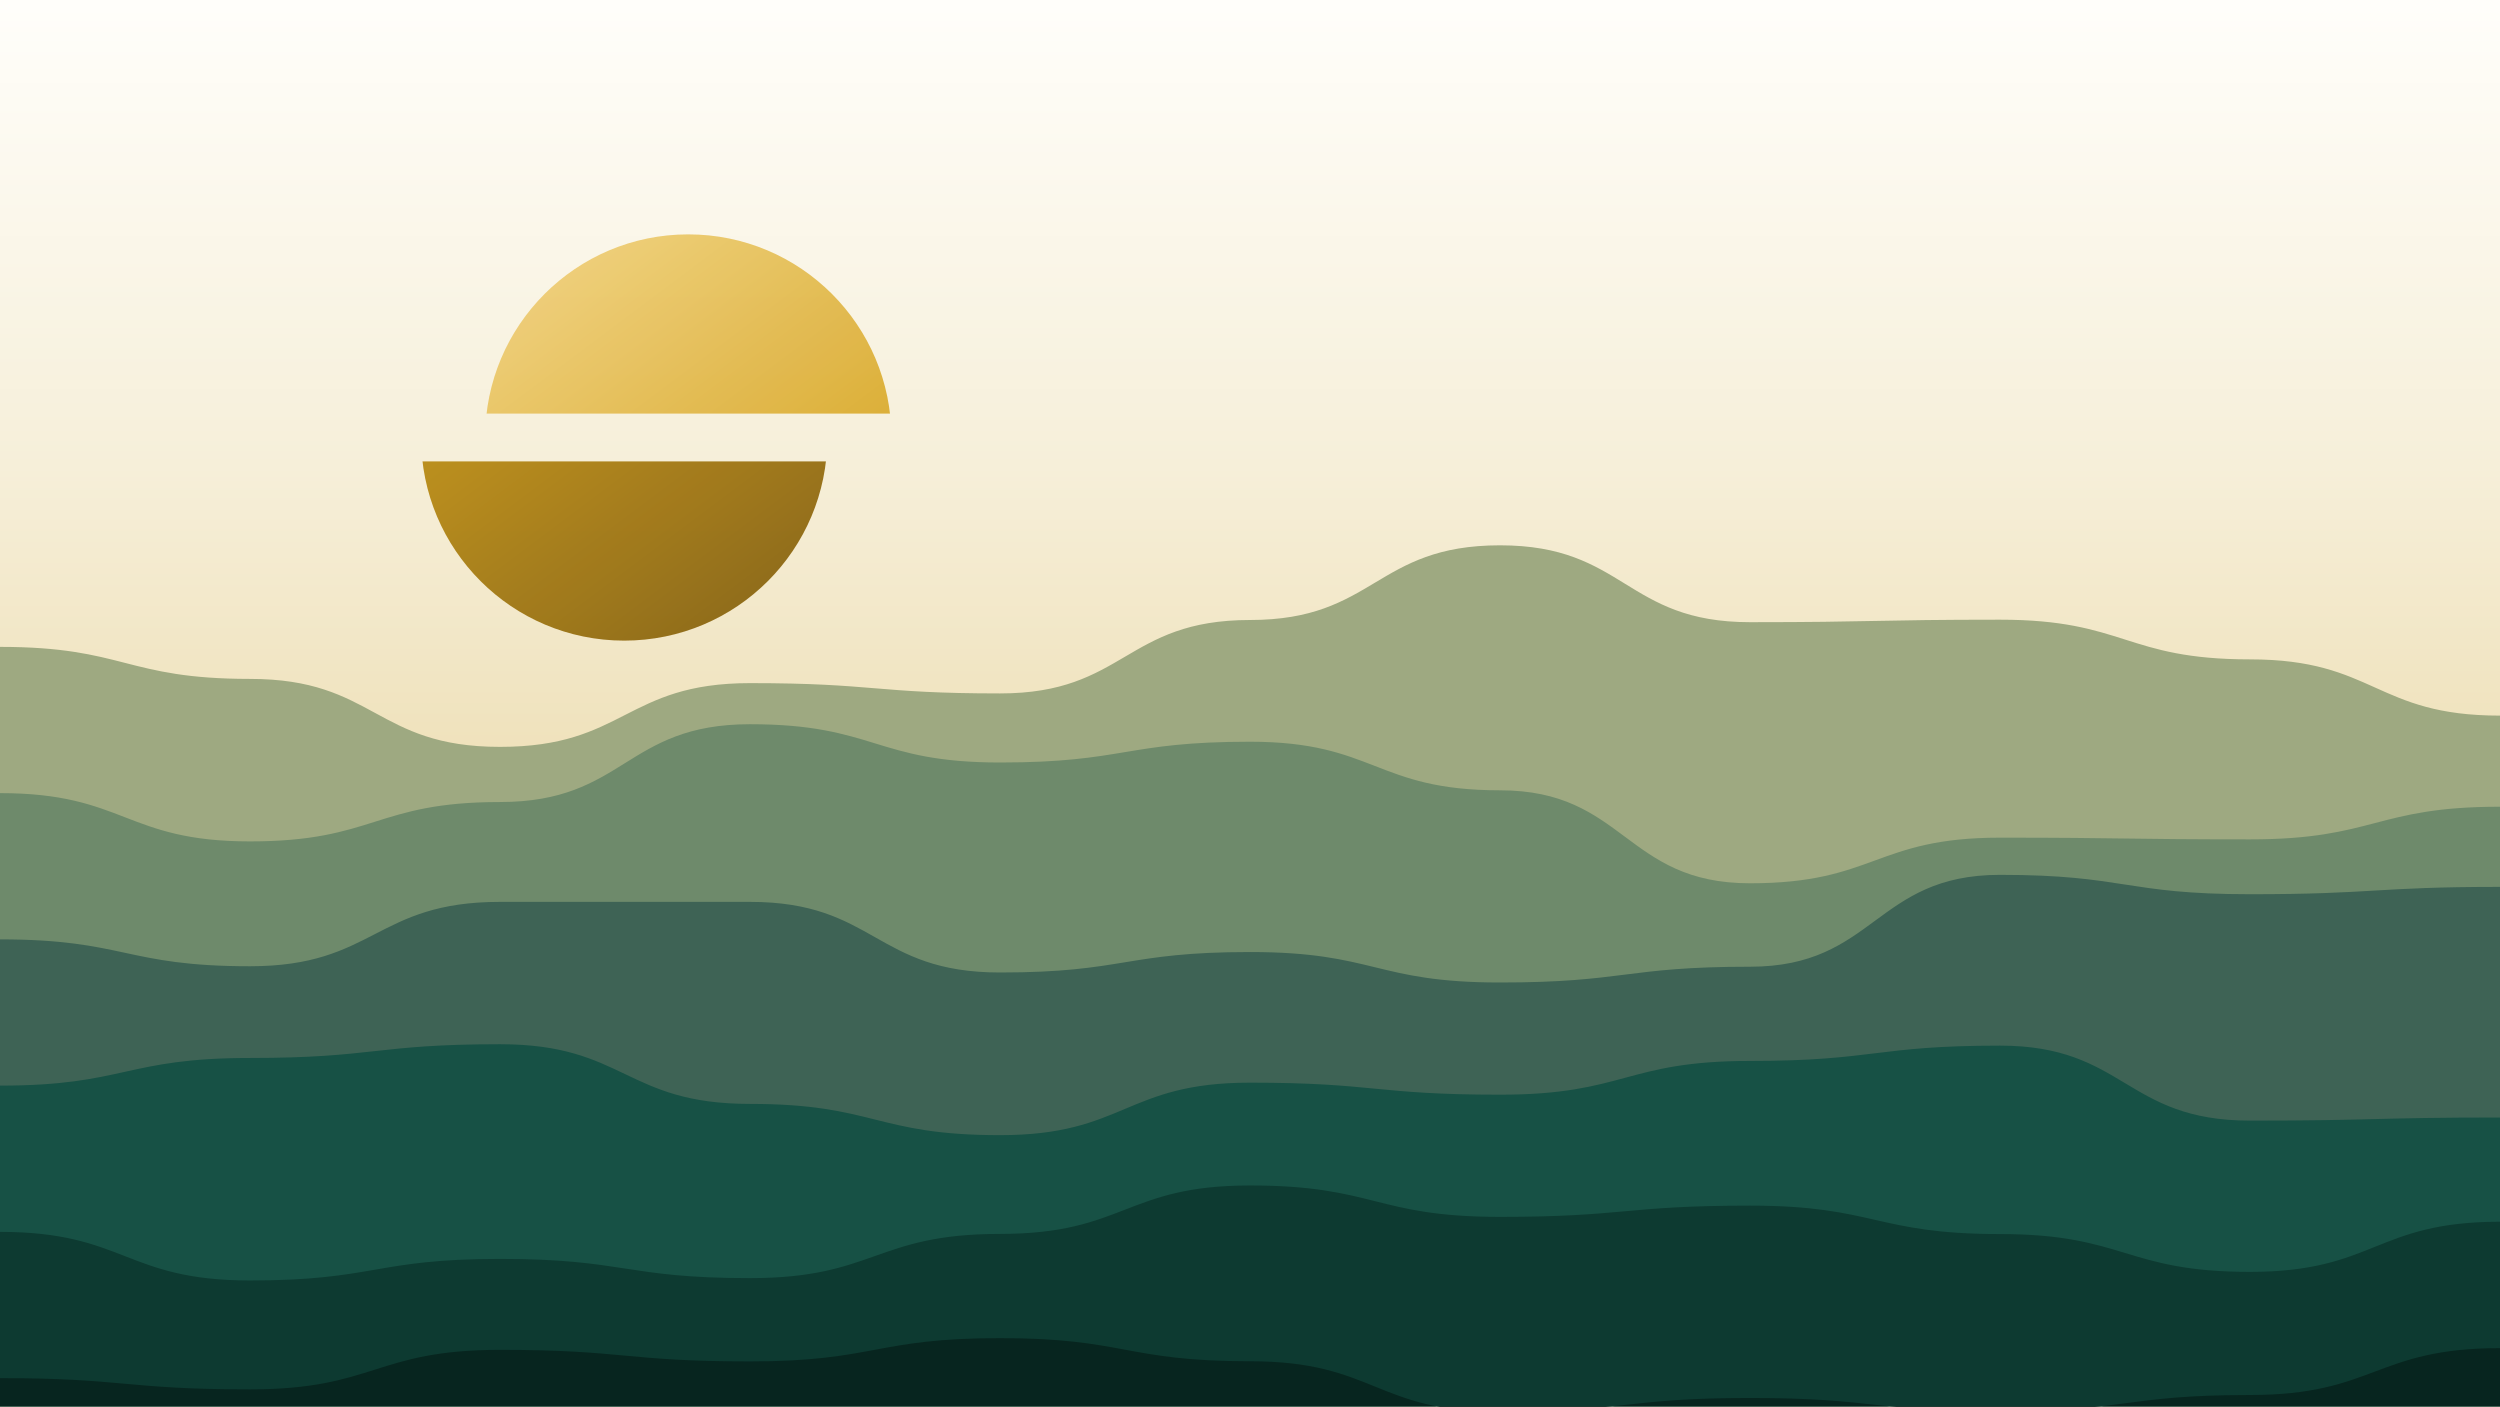
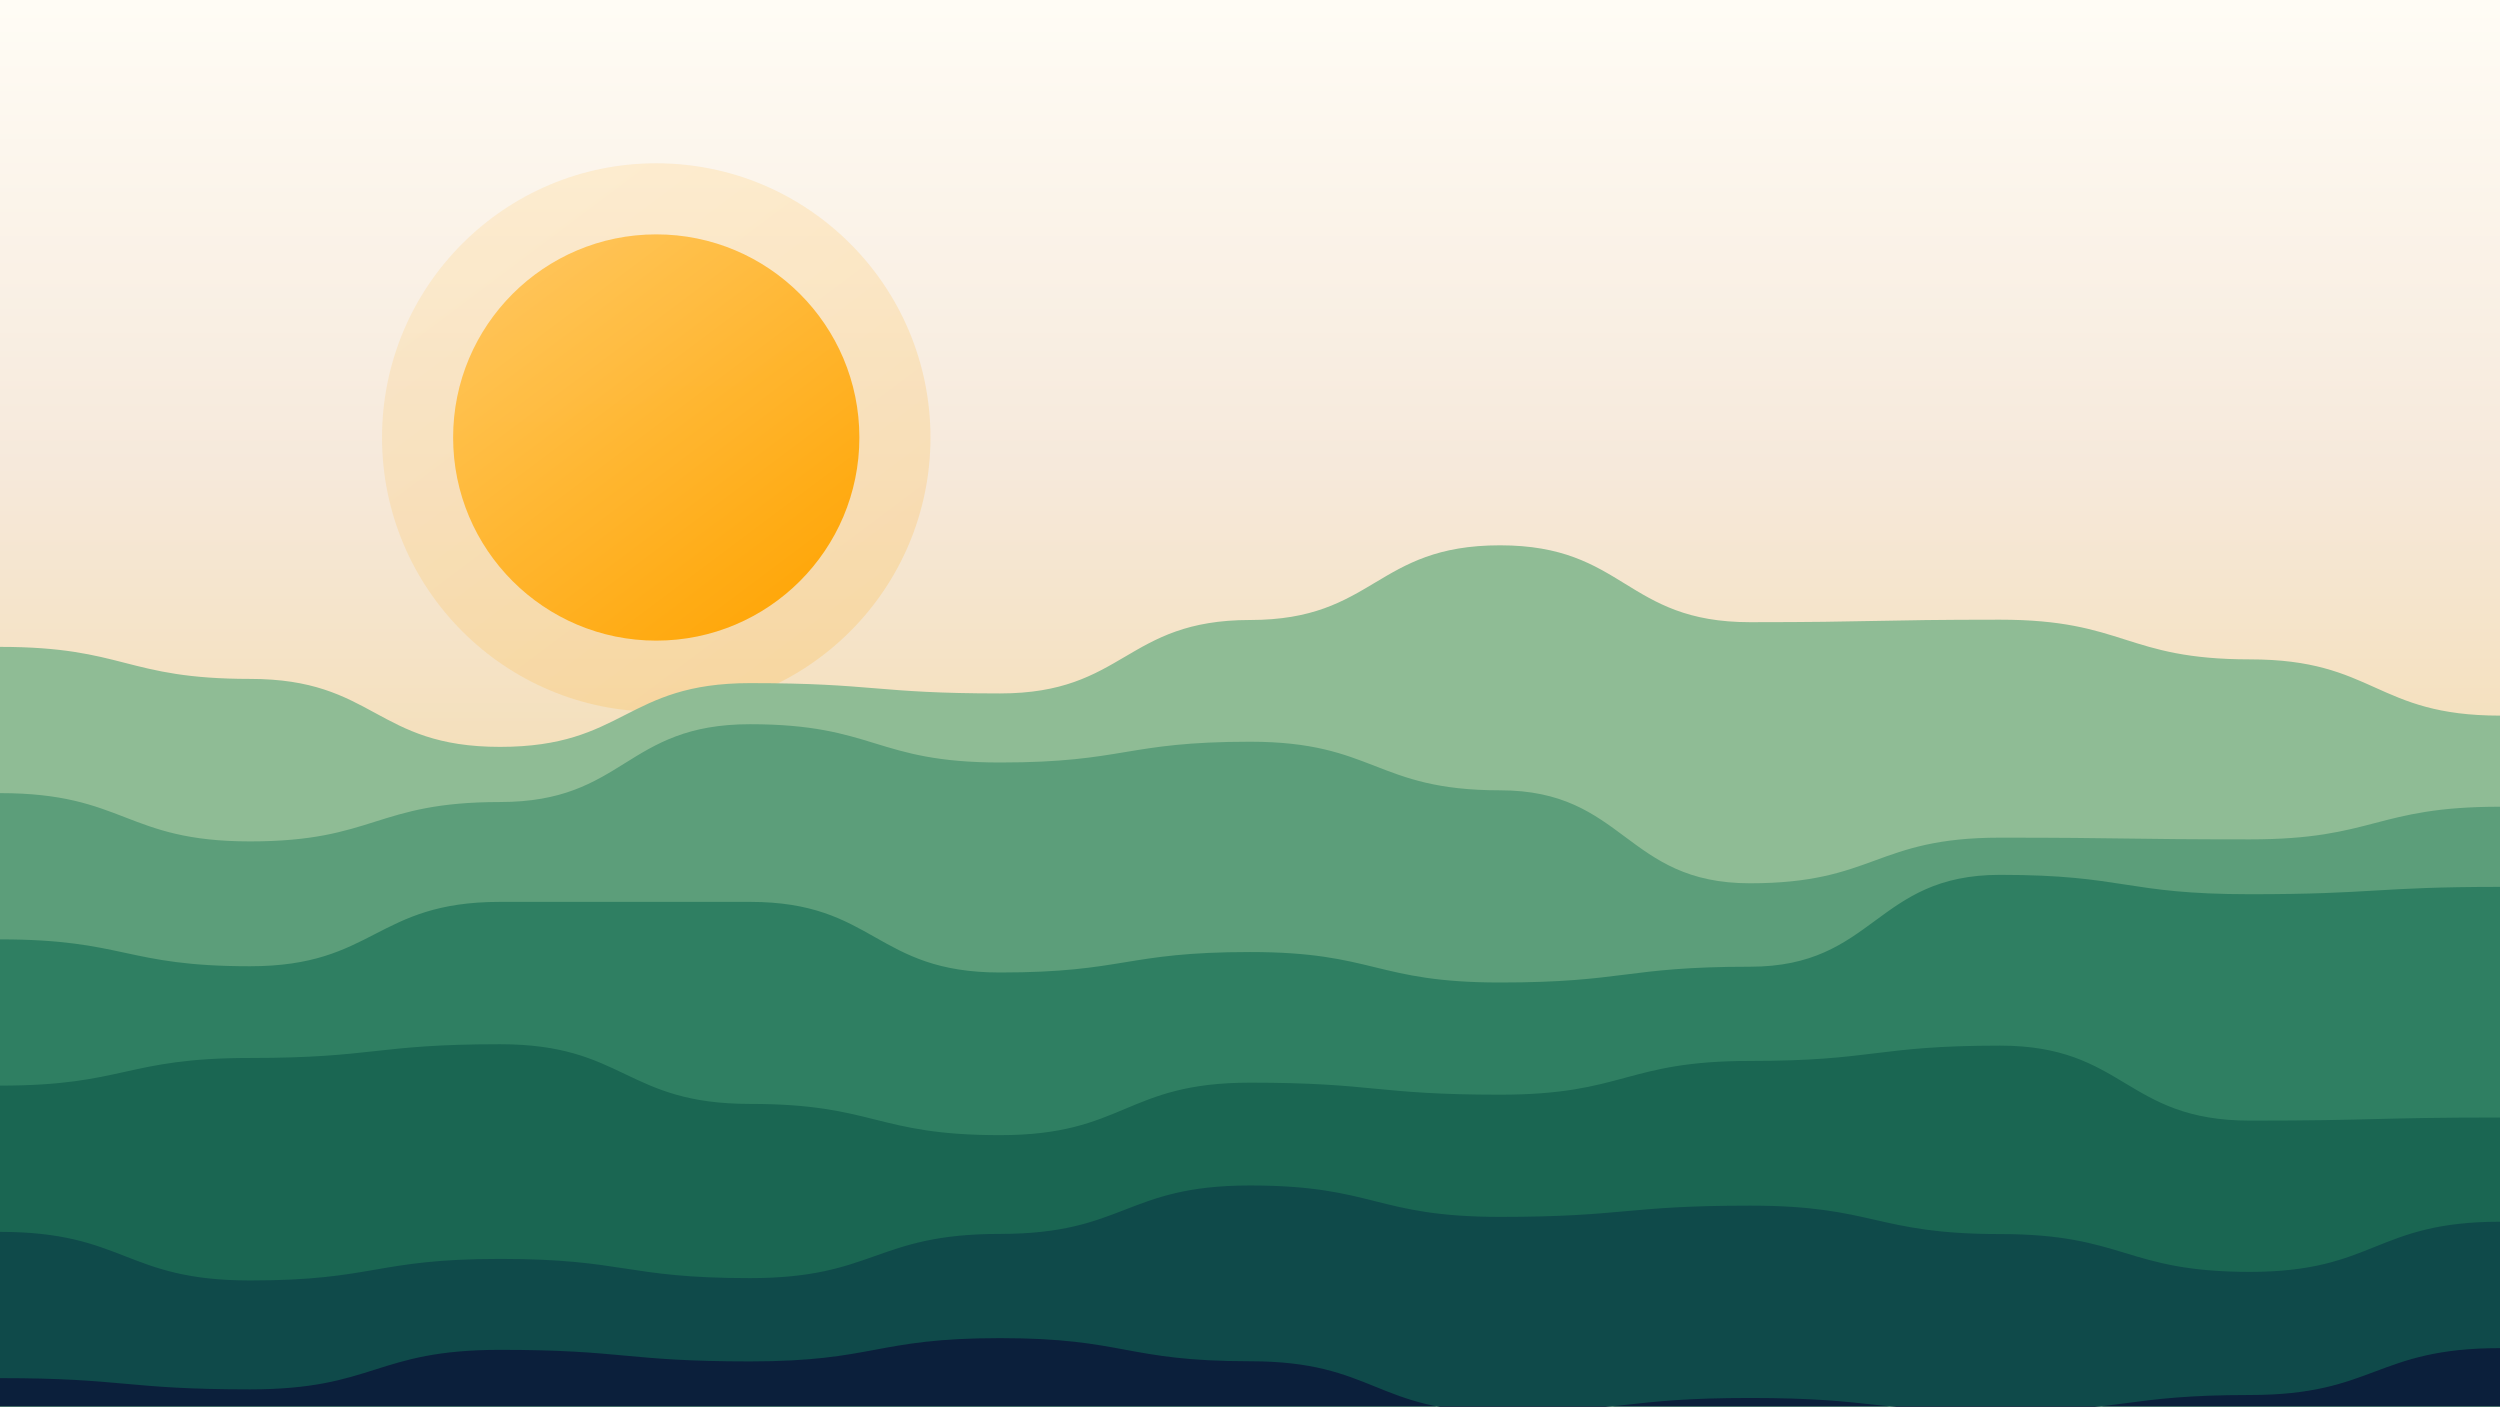
<svg xmlns="http://www.w3.org/2000/svg" viewBox="0 0 1600 900" width="1600" height="900" role="img">
  <defs>
    <linearGradient id="sky" x1="0" y1="0" x2="0" y2="1">
-       <stop offset="0.00" stop-color="#FFFEFA" />
-       <stop offset="0.33" stop-color="#F6EFD9" />
-       <stop offset="0.67" stop-color="#EBD9A8" />
-       <stop offset="1.00" stop-color="#E0BE72" />
+       <stop offset="0.00" stop-color="#FFFCF5" />
+       <stop offset="0.33" stop-color="#F6E9DB" />
+       <stop offset="0.67" stop-color="#F3D9A6" />
+       <stop offset="1.00" stop-color="#F0C56A" />
    </linearGradient>
    <linearGradient id="sunL" x1="0" y1="0" x2="0.75" y2="1">
-       <stop offset="0" stop-color="#F2D484" />
-       <stop offset="1" stop-color="#D2A017" />
+       <stop offset="0" stop-color="#FFC861" />
+       <stop offset="1" stop-color="#FFA400" />
    </linearGradient>
    <linearGradient id="sunD" x1="0" y1="0" x2="0.75" y2="1">
-       <stop offset="0" stop-color="#D2A017" />
+       <stop offset="0" stop-color="#FFA400" />
      <stop offset="1" stop-color="#8A6512" />
    </linearGradient>
    <clipPath id="ct">
      <rect x="0" y="0" width="1600" height="264.7" />
    </clipPath>
    <clipPath id="cb">
      <rect x="0" y="295.3" width="1600" height="900" />
    </clipPath>
  </defs>
  <rect width="1600" height="900" fill="url(#sky)" />
-   <g clip-path="url(#ct)">
-     <circle cx="440.5" cy="280" r="130" fill="url(#sunL)" opacity=".95" />
-   </g>
-   <g clip-path="url(#cb)">
-     <circle cx="399.5" cy="280" r="130" fill="url(#sunD)" opacity=".95" />
-   </g>
-   <path d="M0 414 C80 414 80 434.5 160 434.5 C240 434.5 240 478 320 478 C400 478 400 437.2 480 437.2 C560 437.2 560 443.8 640 443.8 C720 443.8 720 396.8 800 396.8 C880 396.8 880 349 960 349 C1040 349 1040 398.2 1120 398.2 C1200 398.2 1200 396.6 1280 396.6 C1360 396.6 1360 422 1440 422 C1520 422 1520 458 1600 458 L1600 900 L0 900 Z" fill="#9EA981" opacity="1" />
-   <path d="M0 507.6 C80 507.6 80 538.5 160 538.5 C240 538.5 240 513.3 320 513.3 C400 513.3 400 463.5 480 463.5 C560 463.5 560 488 640 488 C720 488 720 474.7 800 474.7 C880 474.7 880 505.8 960 505.8 C1040 505.8 1040 565.3 1120 565.3 C1200 565.3 1200 536.1 1280 536.1 C1360 536.1 1360 537.2 1440 537.2 C1520 537.2 1520 516.3 1600 516.3 L1600 900 L0 900 Z" fill="#6E8A6B" opacity="1" />
-   <path d="M0 601.2 C80 601.2 80 618.4 160 618.4 C240 618.4 240 577.2 320 577.2 C400 577.2 400 577.2 480 577.2 C560 577.2 560 622.4 640 622.4 C720 622.4 720 609.3 800 609.3 C880 609.3 880 628.8 960 628.8 C1040 628.8 1040 618.7 1120 618.7 C1200 618.7 1200 559.9 1280 559.9 C1360 559.9 1360 572.3 1440 572.3 C1520 572.3 1520 567.6 1600 567.6 L1600 900 L0 900 Z" fill="#3E6355" opacity="1" />
-   <path d="M0 694.8 C80 694.8 80 677.1 160 677.1 C240 677.1 240 668.3 320 668.3 C400 668.3 400 706.5 480 706.5 C560 706.5 560 726.5 640 726.5 C720 726.5 720 692.9 800 692.9 C880 692.9 880 700.6 960 700.6 C1040 700.6 1040 679 1120 679 C1200 679 1200 669.2 1280 669.2 C1360 669.2 1360 717.2 1440 717.2 C1520 717.2 1520 715.2 1600 715.2 L1600 900 L0 900 Z" fill="#175145" opacity="1" />
-   <path d="M0 788.4 C80 788.4 80 819.5 160 819.5 C240 819.5 240 805.7 320 805.7 C400 805.7 400 818 480 818 C560 818 560 789.7 640 789.7 C720 789.7 720 758.7 800 758.7 C880 758.7 880 778.8 960 778.8 C1040 778.8 1040 771.6 1120 771.6 C1200 771.6 1200 789.8 1280 789.8 C1360 789.8 1360 814 1440 814 C1520 814 1520 781.9 1600 781.9 L1600 900 L0 900 Z" fill="#0D3A31" opacity="1" />
-   <path d="M0 882 C80 882 80 889.2 160 889.2 C240 889.2 240 863.9 320 863.9 C400 863.9 400 871.3 480 871.3 C560 871.3 560 856.4 640 856.4 C720 856.4 720 871.2 800 871.2 C880 871.2 880 903.6 960 903.6 C1040 903.6 1040 894.7 1120 894.7 C1200 894.7 1200 903.4 1280 903.4 C1360 903.4 1360 892.8 1440 892.8 C1520 892.8 1520 862.8 1600 862.8 L1600 900 L0 900 Z" fill="#07251F" opacity="1" />
+   <circle cx="420" cy="280" r="175.5" fill="url(#sunL)" opacity=".18" />
+   <circle cx="420" cy="280" r="130" fill="url(#sunL)" opacity=".96" />
+   <path d="M0 414 C80 414 80 434.5 160 434.5 C240 434.5 240 478 320 478 C400 478 400 437.2 480 437.2 C560 437.2 560 443.8 640 443.8 C720 443.8 720 396.8 800 396.8 C880 396.8 880 349 960 349 C1040 349 1040 398.2 1120 398.2 C1200 398.2 1200 396.6 1280 396.6 C1360 396.6 1360 422 1440 422 C1520 422 1520 458 1600 458 L1600 900 L0 900 Z" fill="#8FBC95" opacity="1" />
+   <path d="M0 507.6 C80 507.6 80 538.5 160 538.5 C240 538.5 240 513.3 320 513.3 C400 513.3 400 463.5 480 463.5 C560 463.5 560 488 640 488 C720 488 720 474.7 800 474.7 C880 474.7 880 505.8 960 505.8 C1040 505.8 1040 565.3 1120 565.3 C1200 565.3 1200 536.1 1280 536.1 C1360 536.1 1360 537.2 1440 537.2 C1520 537.2 1520 516.3 1600 516.3 L1600 900 L0 900 Z" fill="#5C9E7A" opacity="1" />
+   <path d="M0 601.2 C80 601.2 80 618.4 160 618.4 C240 618.4 240 577.2 320 577.2 C400 577.2 400 577.2 480 577.2 C560 577.2 560 622.4 640 622.4 C720 622.4 720 609.3 800 609.3 C880 609.3 880 628.8 960 628.8 C1040 628.8 1040 618.7 1120 618.7 C1200 618.7 1200 559.9 1280 559.9 C1360 559.9 1360 572.3 1440 572.3 C1520 572.3 1520 567.6 1600 567.6 L1600 900 L0 900 Z" fill="#2F7F62" opacity="1" />
+   <path d="M0 694.8 C80 694.8 80 677.1 160 677.1 C240 677.1 240 668.3 320 668.3 C400 668.3 400 706.5 480 706.5 C560 706.5 560 726.5 640 726.5 C720 726.5 720 692.9 800 692.9 C880 692.9 880 700.6 960 700.6 C1040 700.6 1040 679 1120 679 C1200 679 1200 669.2 1280 669.2 C1360 669.2 1360 717.2 1440 717.2 C1520 717.2 1520 715.2 1600 715.2 L1600 900 L0 900 Z" fill="#1A6652" opacity="1" />
+   <path d="M0 788.4 C80 788.4 80 819.5 160 819.5 C240 819.5 240 805.7 320 805.7 C400 805.7 400 818 480 818 C560 818 560 789.7 640 789.7 C720 789.7 720 758.7 800 758.7 C880 758.7 880 778.8 960 778.8 C1040 778.8 1040 771.6 1120 771.6 C1200 771.6 1200 789.8 1280 789.8 C1360 789.8 1360 814 1440 814 C1520 814 1520 781.9 1600 781.9 L1600 900 L0 900 Z" fill="#0F4A4A" opacity="1" />
+   <path d="M0 882 C80 882 80 889.2 160 889.2 C240 889.2 240 863.9 320 863.9 C400 863.9 400 871.3 480 871.3 C560 871.3 560 856.4 640 856.4 C720 856.4 720 871.2 800 871.2 C880 871.2 880 903.6 960 903.6 C1040 903.6 1040 894.7 1120 894.7 C1200 894.7 1200 903.4 1280 903.4 C1360 903.4 1360 892.8 1440 892.8 C1520 892.8 1520 862.8 1600 862.8 L1600 900 L0 900 Z" fill="#0B1F3B" opacity="1" />
</svg>
